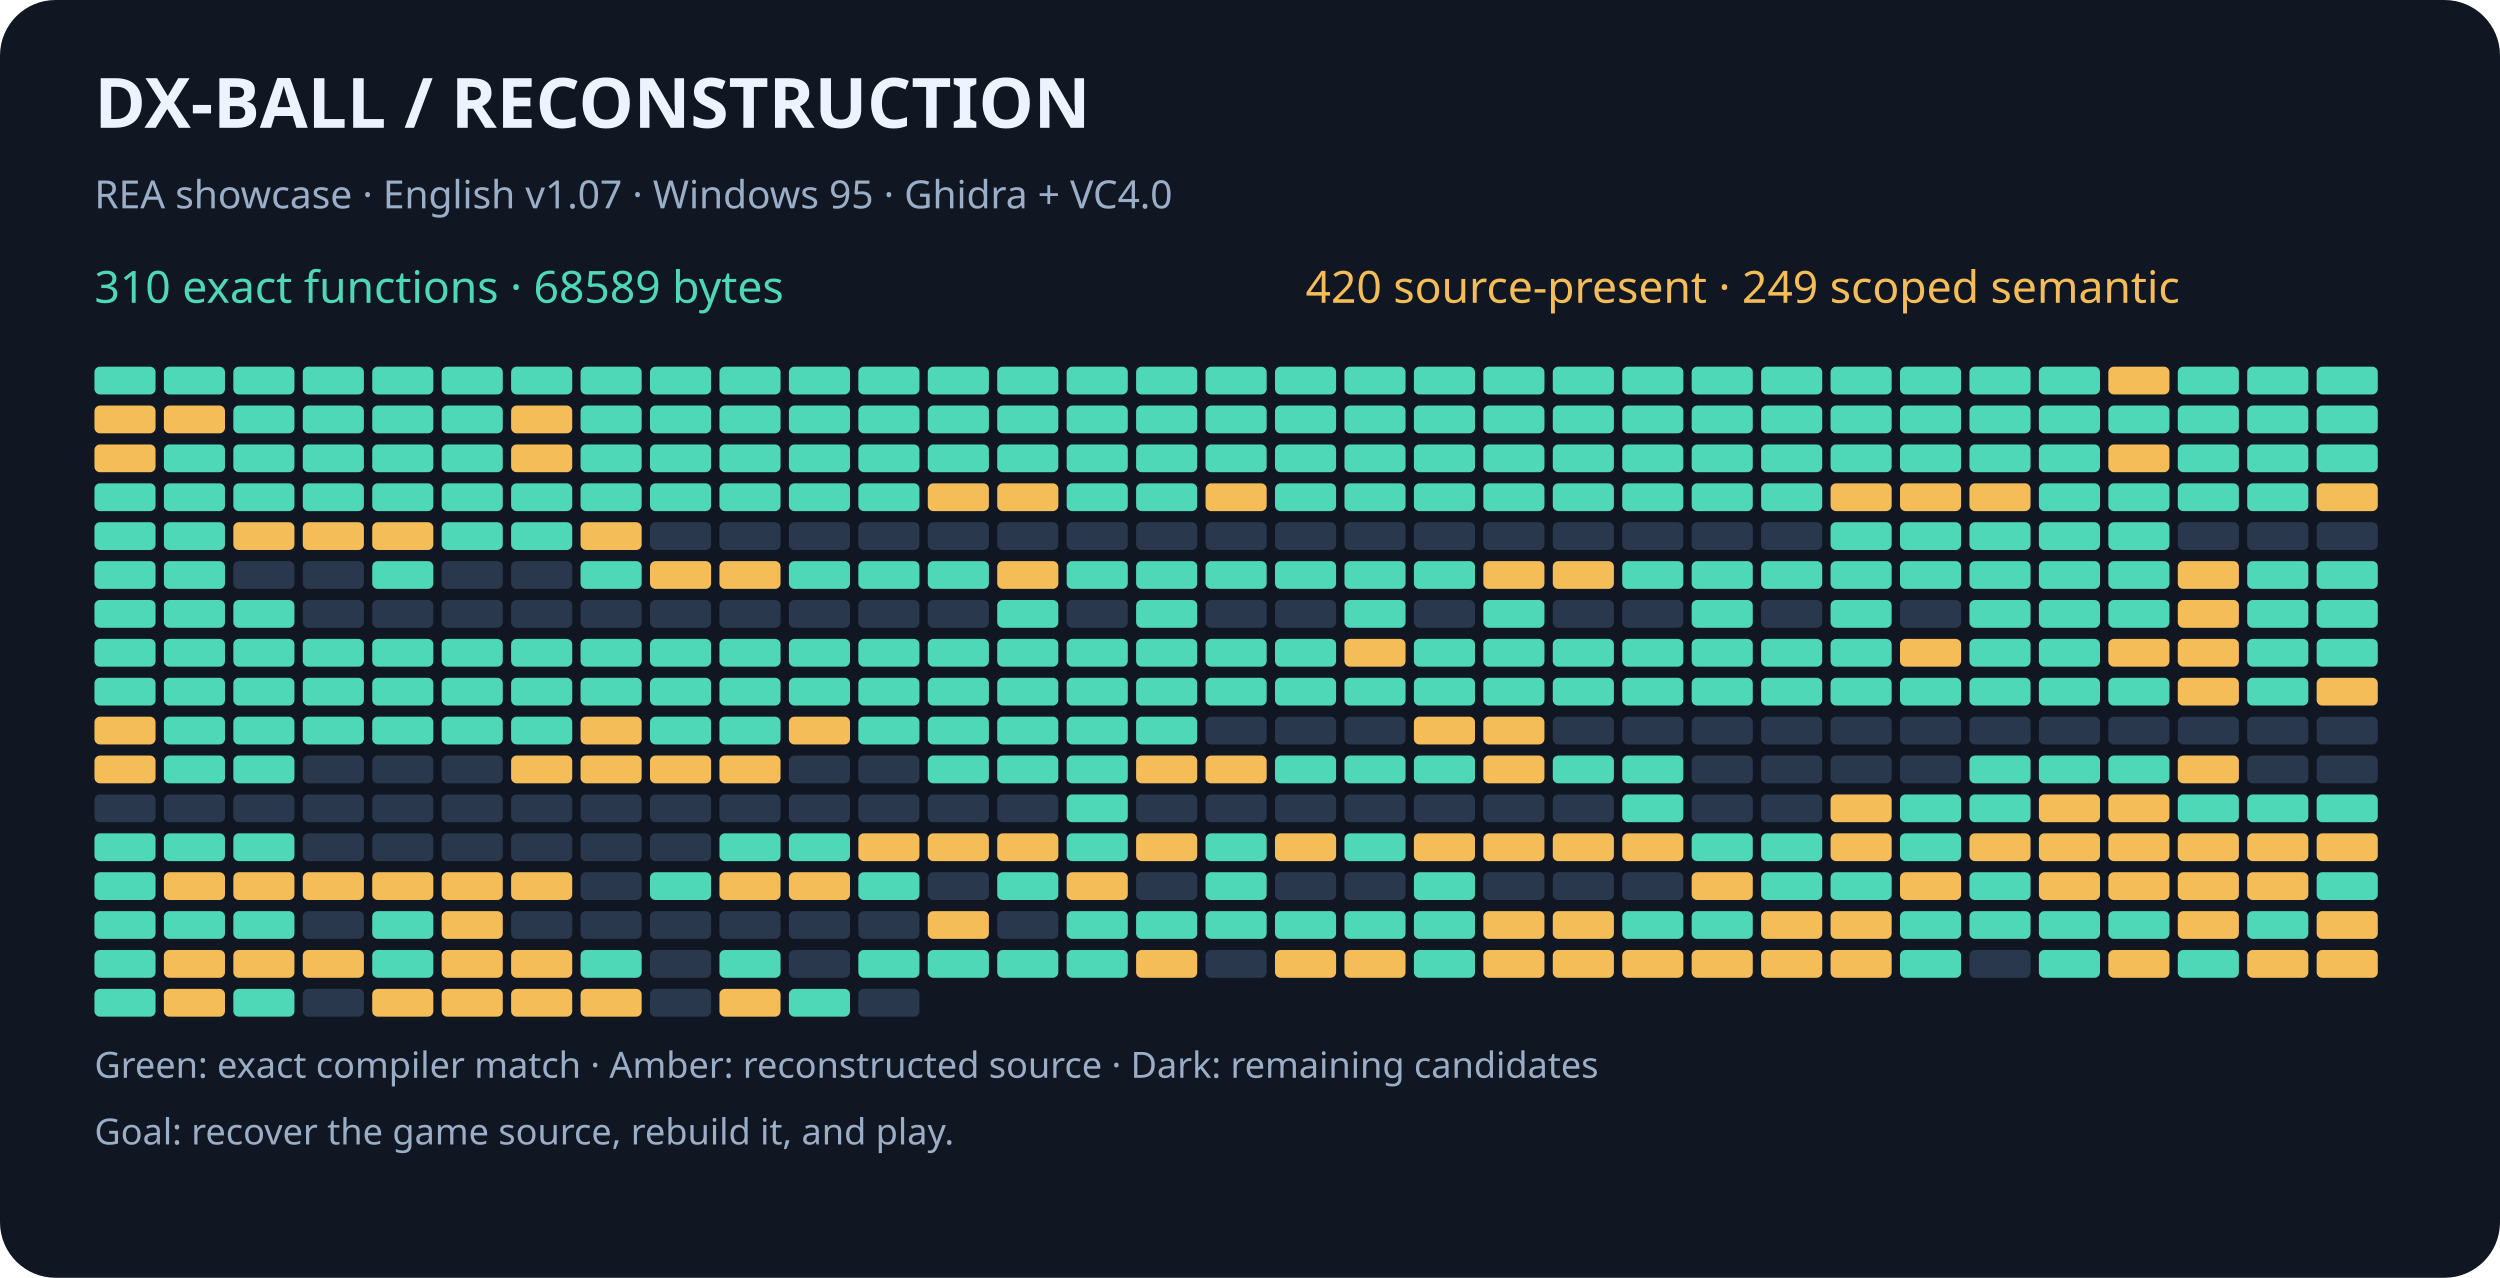
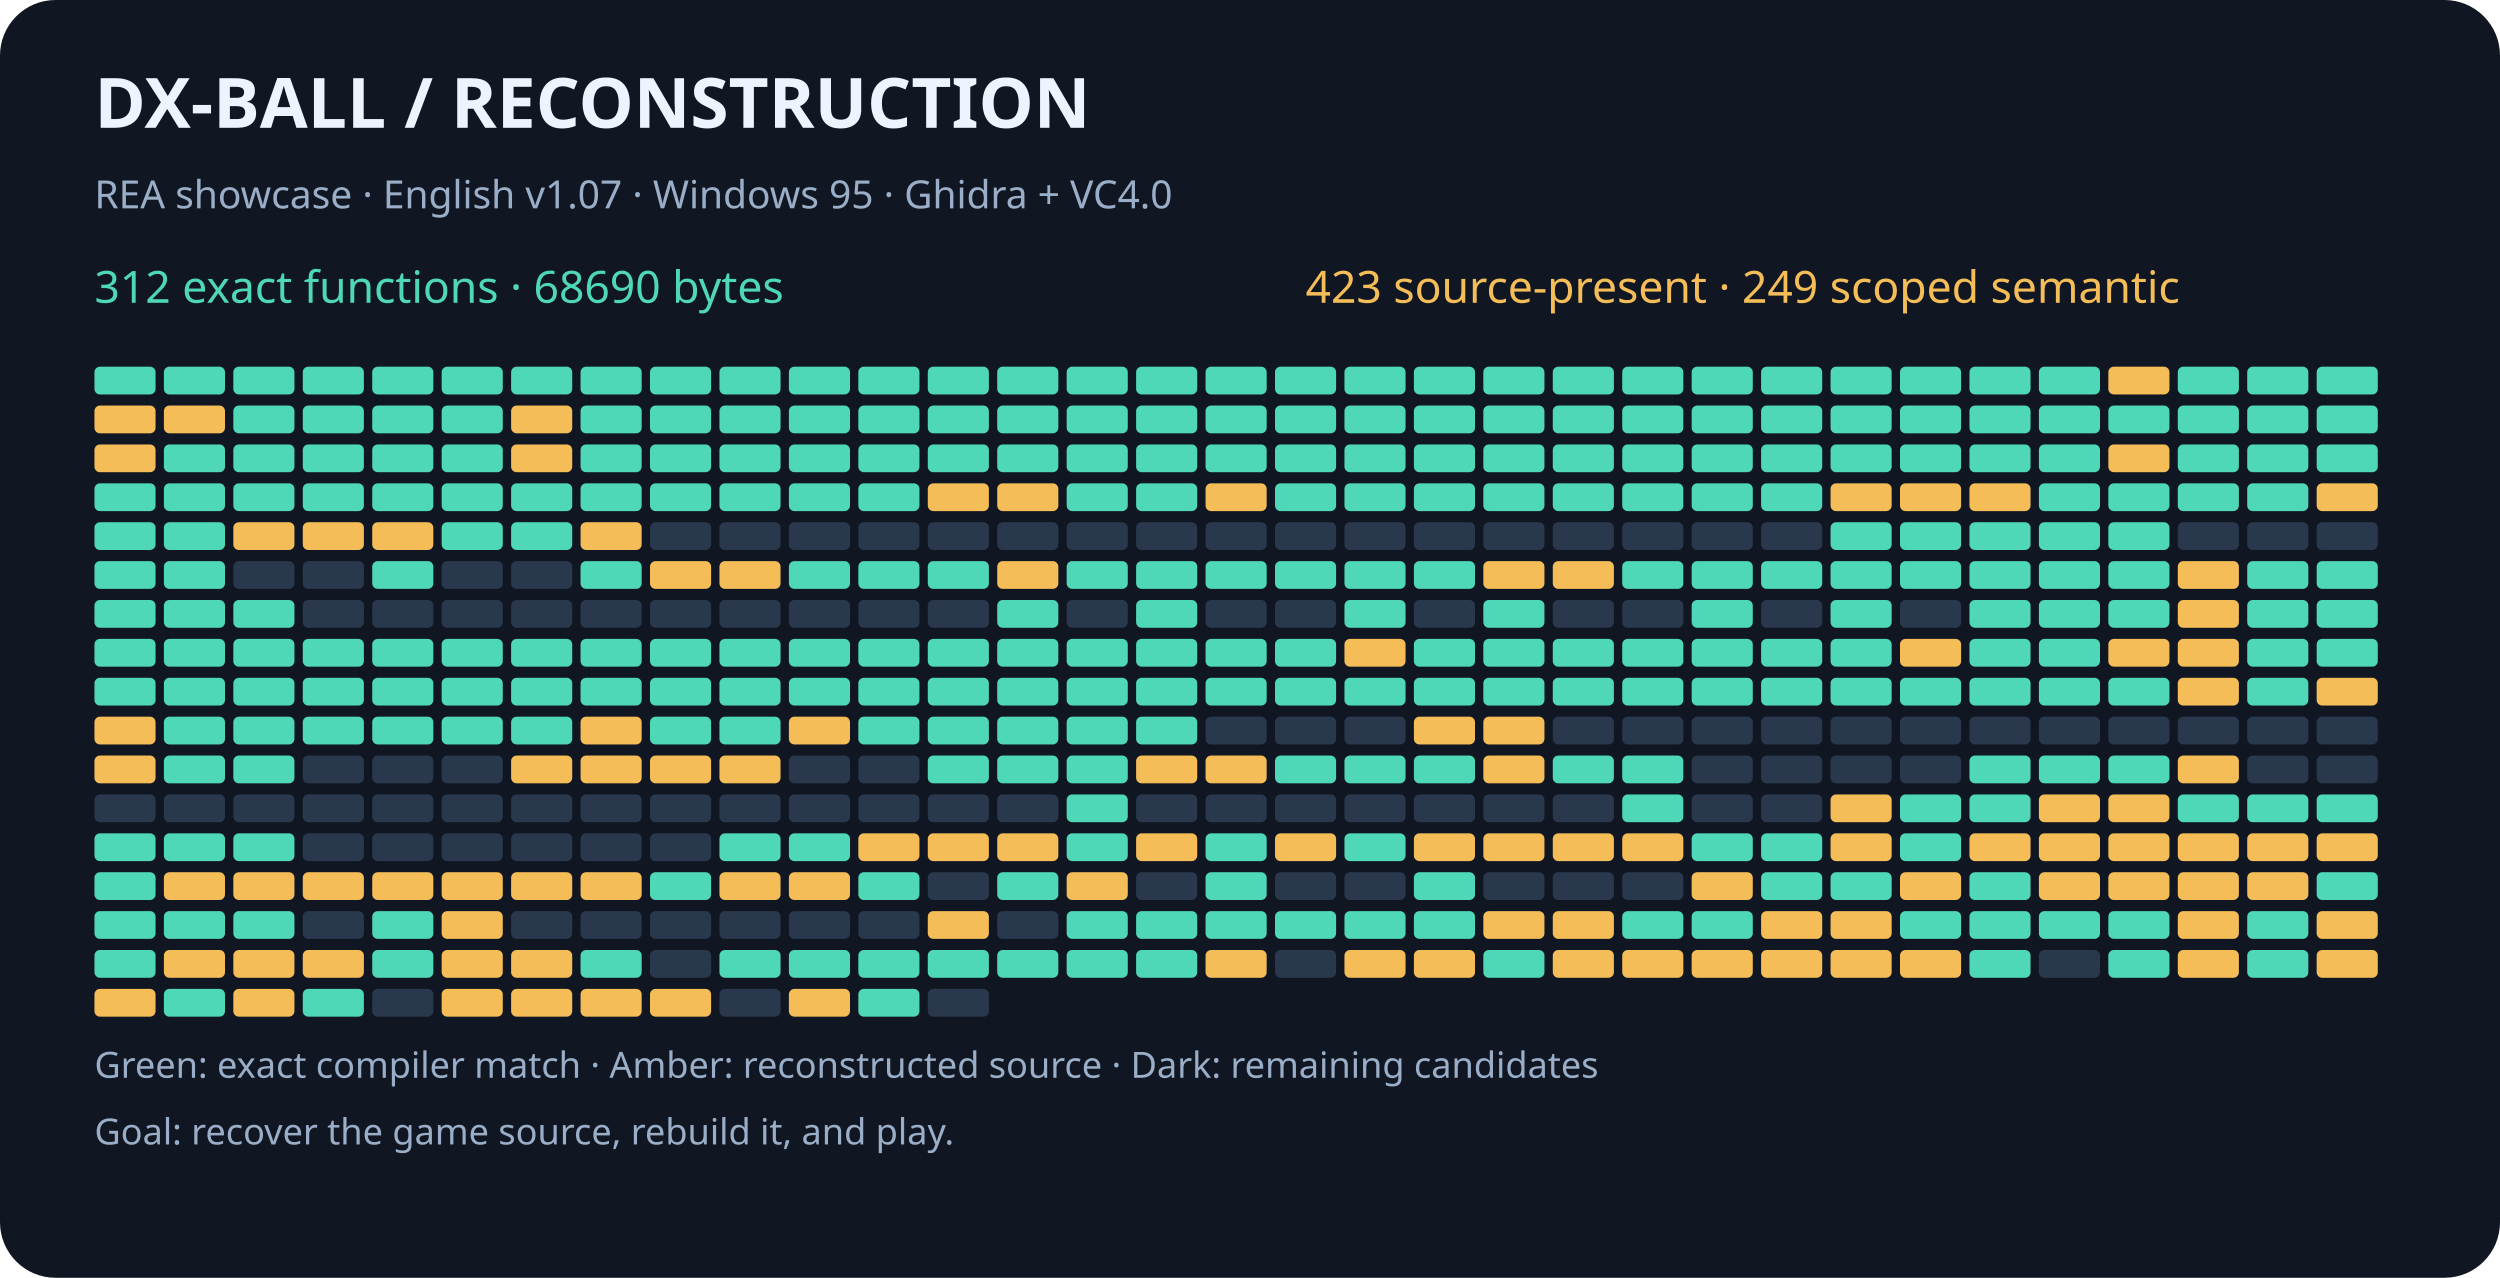
<svg xmlns="http://www.w3.org/2000/svg" width="900" height="460" viewBox="0 0 900 460" role="img" aria-labelledby="title desc">
  <rect width="900" height="460" rx="20" fill="#101722" />
  <g font-family="sans-serif">
    <text x="34" y="46" fill="#eef4ff" font-size="25" font-weight="bold">DX-BALL  /  RECONSTRUCTION</text>
    <text x="34" y="75" fill="#9baec8" font-size="14">REA showcase · English v1.07 · Windows 95 · Ghidra + VC4.0</text>
-     <text x="34" y="109" fill="#4ed8b7" font-size="16">310 exact functions · 68589 bytes</text>
-     <text x="470" y="109" fill="#f5bd57" font-size="16">420 source-present · 249 scoped semantic</text>
+     <text x="34" y="109" fill="#4ed8b7" font-size="16">312 exact functions · 68690 bytes</text>
+     <text x="470" y="109" fill="#f5bd57" font-size="16">423 source-present · 249 scoped semantic</text>
    <rect x="34" y="132" width="22" height="10" rx="2" fill="#4ed8b7" />
    <rect x="59" y="132" width="22" height="10" rx="2" fill="#4ed8b7" />
    <rect x="84" y="132" width="22" height="10" rx="2" fill="#4ed8b7" />
    <rect x="109" y="132" width="22" height="10" rx="2" fill="#4ed8b7" />
    <rect x="134" y="132" width="22" height="10" rx="2" fill="#4ed8b7" />
    <rect x="159" y="132" width="22" height="10" rx="2" fill="#4ed8b7" />
    <rect x="184" y="132" width="22" height="10" rx="2" fill="#4ed8b7" />
    <rect x="209" y="132" width="22" height="10" rx="2" fill="#4ed8b7" />
    <rect x="234" y="132" width="22" height="10" rx="2" fill="#4ed8b7" />
    <rect x="259" y="132" width="22" height="10" rx="2" fill="#4ed8b7" />
    <rect x="284" y="132" width="22" height="10" rx="2" fill="#4ed8b7" />
    <rect x="309" y="132" width="22" height="10" rx="2" fill="#4ed8b7" />
    <rect x="334" y="132" width="22" height="10" rx="2" fill="#4ed8b7" />
    <rect x="359" y="132" width="22" height="10" rx="2" fill="#4ed8b7" />
    <rect x="384" y="132" width="22" height="10" rx="2" fill="#4ed8b7" />
    <rect x="409" y="132" width="22" height="10" rx="2" fill="#4ed8b7" />
    <rect x="434" y="132" width="22" height="10" rx="2" fill="#4ed8b7" />
    <rect x="459" y="132" width="22" height="10" rx="2" fill="#4ed8b7" />
    <rect x="484" y="132" width="22" height="10" rx="2" fill="#4ed8b7" />
    <rect x="509" y="132" width="22" height="10" rx="2" fill="#4ed8b7" />
    <rect x="534" y="132" width="22" height="10" rx="2" fill="#4ed8b7" />
    <rect x="559" y="132" width="22" height="10" rx="2" fill="#4ed8b7" />
    <rect x="584" y="132" width="22" height="10" rx="2" fill="#4ed8b7" />
    <rect x="609" y="132" width="22" height="10" rx="2" fill="#4ed8b7" />
    <rect x="634" y="132" width="22" height="10" rx="2" fill="#4ed8b7" />
    <rect x="659" y="132" width="22" height="10" rx="2" fill="#4ed8b7" />
    <rect x="684" y="132" width="22" height="10" rx="2" fill="#4ed8b7" />
    <rect x="709" y="132" width="22" height="10" rx="2" fill="#4ed8b7" />
    <rect x="734" y="132" width="22" height="10" rx="2" fill="#4ed8b7" />
    <rect x="759" y="132" width="22" height="10" rx="2" fill="#f5bd57" />
    <rect x="784" y="132" width="22" height="10" rx="2" fill="#4ed8b7" />
    <rect x="809" y="132" width="22" height="10" rx="2" fill="#4ed8b7" />
    <rect x="834" y="132" width="22" height="10" rx="2" fill="#4ed8b7" />
    <rect x="34" y="146" width="22" height="10" rx="2" fill="#f5bd57" />
    <rect x="59" y="146" width="22" height="10" rx="2" fill="#f5bd57" />
    <rect x="84" y="146" width="22" height="10" rx="2" fill="#4ed8b7" />
    <rect x="109" y="146" width="22" height="10" rx="2" fill="#4ed8b7" />
    <rect x="134" y="146" width="22" height="10" rx="2" fill="#4ed8b7" />
    <rect x="159" y="146" width="22" height="10" rx="2" fill="#4ed8b7" />
    <rect x="184" y="146" width="22" height="10" rx="2" fill="#f5bd57" />
    <rect x="209" y="146" width="22" height="10" rx="2" fill="#4ed8b7" />
    <rect x="234" y="146" width="22" height="10" rx="2" fill="#4ed8b7" />
    <rect x="259" y="146" width="22" height="10" rx="2" fill="#4ed8b7" />
    <rect x="284" y="146" width="22" height="10" rx="2" fill="#4ed8b7" />
    <rect x="309" y="146" width="22" height="10" rx="2" fill="#4ed8b7" />
    <rect x="334" y="146" width="22" height="10" rx="2" fill="#4ed8b7" />
    <rect x="359" y="146" width="22" height="10" rx="2" fill="#4ed8b7" />
    <rect x="384" y="146" width="22" height="10" rx="2" fill="#4ed8b7" />
    <rect x="409" y="146" width="22" height="10" rx="2" fill="#4ed8b7" />
    <rect x="434" y="146" width="22" height="10" rx="2" fill="#4ed8b7" />
    <rect x="459" y="146" width="22" height="10" rx="2" fill="#4ed8b7" />
    <rect x="484" y="146" width="22" height="10" rx="2" fill="#4ed8b7" />
    <rect x="509" y="146" width="22" height="10" rx="2" fill="#4ed8b7" />
    <rect x="534" y="146" width="22" height="10" rx="2" fill="#4ed8b7" />
    <rect x="559" y="146" width="22" height="10" rx="2" fill="#4ed8b7" />
    <rect x="584" y="146" width="22" height="10" rx="2" fill="#4ed8b7" />
    <rect x="609" y="146" width="22" height="10" rx="2" fill="#4ed8b7" />
    <rect x="634" y="146" width="22" height="10" rx="2" fill="#4ed8b7" />
    <rect x="659" y="146" width="22" height="10" rx="2" fill="#4ed8b7" />
    <rect x="684" y="146" width="22" height="10" rx="2" fill="#4ed8b7" />
    <rect x="709" y="146" width="22" height="10" rx="2" fill="#4ed8b7" />
    <rect x="734" y="146" width="22" height="10" rx="2" fill="#4ed8b7" />
    <rect x="759" y="146" width="22" height="10" rx="2" fill="#4ed8b7" />
    <rect x="784" y="146" width="22" height="10" rx="2" fill="#4ed8b7" />
    <rect x="809" y="146" width="22" height="10" rx="2" fill="#4ed8b7" />
    <rect x="834" y="146" width="22" height="10" rx="2" fill="#4ed8b7" />
    <rect x="34" y="160" width="22" height="10" rx="2" fill="#f5bd57" />
    <rect x="59" y="160" width="22" height="10" rx="2" fill="#4ed8b7" />
    <rect x="84" y="160" width="22" height="10" rx="2" fill="#4ed8b7" />
    <rect x="109" y="160" width="22" height="10" rx="2" fill="#4ed8b7" />
    <rect x="134" y="160" width="22" height="10" rx="2" fill="#4ed8b7" />
    <rect x="159" y="160" width="22" height="10" rx="2" fill="#4ed8b7" />
    <rect x="184" y="160" width="22" height="10" rx="2" fill="#f5bd57" />
    <rect x="209" y="160" width="22" height="10" rx="2" fill="#4ed8b7" />
    <rect x="234" y="160" width="22" height="10" rx="2" fill="#4ed8b7" />
    <rect x="259" y="160" width="22" height="10" rx="2" fill="#4ed8b7" />
    <rect x="284" y="160" width="22" height="10" rx="2" fill="#4ed8b7" />
    <rect x="309" y="160" width="22" height="10" rx="2" fill="#4ed8b7" />
    <rect x="334" y="160" width="22" height="10" rx="2" fill="#4ed8b7" />
    <rect x="359" y="160" width="22" height="10" rx="2" fill="#4ed8b7" />
    <rect x="384" y="160" width="22" height="10" rx="2" fill="#4ed8b7" />
    <rect x="409" y="160" width="22" height="10" rx="2" fill="#4ed8b7" />
    <rect x="434" y="160" width="22" height="10" rx="2" fill="#4ed8b7" />
    <rect x="459" y="160" width="22" height="10" rx="2" fill="#4ed8b7" />
    <rect x="484" y="160" width="22" height="10" rx="2" fill="#4ed8b7" />
    <rect x="509" y="160" width="22" height="10" rx="2" fill="#4ed8b7" />
    <rect x="534" y="160" width="22" height="10" rx="2" fill="#4ed8b7" />
    <rect x="559" y="160" width="22" height="10" rx="2" fill="#4ed8b7" />
    <rect x="584" y="160" width="22" height="10" rx="2" fill="#4ed8b7" />
    <rect x="609" y="160" width="22" height="10" rx="2" fill="#4ed8b7" />
    <rect x="634" y="160" width="22" height="10" rx="2" fill="#4ed8b7" />
    <rect x="659" y="160" width="22" height="10" rx="2" fill="#4ed8b7" />
    <rect x="684" y="160" width="22" height="10" rx="2" fill="#4ed8b7" />
    <rect x="709" y="160" width="22" height="10" rx="2" fill="#4ed8b7" />
    <rect x="734" y="160" width="22" height="10" rx="2" fill="#4ed8b7" />
    <rect x="759" y="160" width="22" height="10" rx="2" fill="#f5bd57" />
    <rect x="784" y="160" width="22" height="10" rx="2" fill="#4ed8b7" />
    <rect x="809" y="160" width="22" height="10" rx="2" fill="#4ed8b7" />
    <rect x="834" y="160" width="22" height="10" rx="2" fill="#4ed8b7" />
    <rect x="34" y="174" width="22" height="10" rx="2" fill="#4ed8b7" />
    <rect x="59" y="174" width="22" height="10" rx="2" fill="#4ed8b7" />
    <rect x="84" y="174" width="22" height="10" rx="2" fill="#4ed8b7" />
    <rect x="109" y="174" width="22" height="10" rx="2" fill="#4ed8b7" />
    <rect x="134" y="174" width="22" height="10" rx="2" fill="#4ed8b7" />
    <rect x="159" y="174" width="22" height="10" rx="2" fill="#4ed8b7" />
    <rect x="184" y="174" width="22" height="10" rx="2" fill="#4ed8b7" />
    <rect x="209" y="174" width="22" height="10" rx="2" fill="#4ed8b7" />
    <rect x="234" y="174" width="22" height="10" rx="2" fill="#4ed8b7" />
    <rect x="259" y="174" width="22" height="10" rx="2" fill="#4ed8b7" />
    <rect x="284" y="174" width="22" height="10" rx="2" fill="#4ed8b7" />
    <rect x="309" y="174" width="22" height="10" rx="2" fill="#4ed8b7" />
    <rect x="334" y="174" width="22" height="10" rx="2" fill="#f5bd57" />
    <rect x="359" y="174" width="22" height="10" rx="2" fill="#f5bd57" />
    <rect x="384" y="174" width="22" height="10" rx="2" fill="#4ed8b7" />
    <rect x="409" y="174" width="22" height="10" rx="2" fill="#4ed8b7" />
    <rect x="434" y="174" width="22" height="10" rx="2" fill="#f5bd57" />
    <rect x="459" y="174" width="22" height="10" rx="2" fill="#4ed8b7" />
    <rect x="484" y="174" width="22" height="10" rx="2" fill="#4ed8b7" />
    <rect x="509" y="174" width="22" height="10" rx="2" fill="#4ed8b7" />
    <rect x="534" y="174" width="22" height="10" rx="2" fill="#4ed8b7" />
    <rect x="559" y="174" width="22" height="10" rx="2" fill="#4ed8b7" />
    <rect x="584" y="174" width="22" height="10" rx="2" fill="#4ed8b7" />
    <rect x="609" y="174" width="22" height="10" rx="2" fill="#4ed8b7" />
    <rect x="634" y="174" width="22" height="10" rx="2" fill="#4ed8b7" />
    <rect x="659" y="174" width="22" height="10" rx="2" fill="#f5bd57" />
    <rect x="684" y="174" width="22" height="10" rx="2" fill="#f5bd57" />
    <rect x="709" y="174" width="22" height="10" rx="2" fill="#f5bd57" />
    <rect x="734" y="174" width="22" height="10" rx="2" fill="#4ed8b7" />
    <rect x="759" y="174" width="22" height="10" rx="2" fill="#4ed8b7" />
    <rect x="784" y="174" width="22" height="10" rx="2" fill="#4ed8b7" />
    <rect x="809" y="174" width="22" height="10" rx="2" fill="#4ed8b7" />
    <rect x="834" y="174" width="22" height="10" rx="2" fill="#f5bd57" />
    <rect x="34" y="188" width="22" height="10" rx="2" fill="#4ed8b7" />
    <rect x="59" y="188" width="22" height="10" rx="2" fill="#4ed8b7" />
    <rect x="84" y="188" width="22" height="10" rx="2" fill="#f5bd57" />
    <rect x="109" y="188" width="22" height="10" rx="2" fill="#f5bd57" />
    <rect x="134" y="188" width="22" height="10" rx="2" fill="#f5bd57" />
    <rect x="159" y="188" width="22" height="10" rx="2" fill="#4ed8b7" />
    <rect x="184" y="188" width="22" height="10" rx="2" fill="#4ed8b7" />
    <rect x="209" y="188" width="22" height="10" rx="2" fill="#f5bd57" />
    <rect x="234" y="188" width="22" height="10" rx="2" fill="#29384c" />
    <rect x="259" y="188" width="22" height="10" rx="2" fill="#29384c" />
    <rect x="284" y="188" width="22" height="10" rx="2" fill="#29384c" />
    <rect x="309" y="188" width="22" height="10" rx="2" fill="#29384c" />
    <rect x="334" y="188" width="22" height="10" rx="2" fill="#29384c" />
    <rect x="359" y="188" width="22" height="10" rx="2" fill="#29384c" />
    <rect x="384" y="188" width="22" height="10" rx="2" fill="#29384c" />
    <rect x="409" y="188" width="22" height="10" rx="2" fill="#29384c" />
    <rect x="434" y="188" width="22" height="10" rx="2" fill="#29384c" />
    <rect x="459" y="188" width="22" height="10" rx="2" fill="#29384c" />
    <rect x="484" y="188" width="22" height="10" rx="2" fill="#29384c" />
    <rect x="509" y="188" width="22" height="10" rx="2" fill="#29384c" />
    <rect x="534" y="188" width="22" height="10" rx="2" fill="#29384c" />
    <rect x="559" y="188" width="22" height="10" rx="2" fill="#29384c" />
    <rect x="584" y="188" width="22" height="10" rx="2" fill="#29384c" />
    <rect x="609" y="188" width="22" height="10" rx="2" fill="#29384c" />
    <rect x="634" y="188" width="22" height="10" rx="2" fill="#29384c" />
    <rect x="659" y="188" width="22" height="10" rx="2" fill="#4ed8b7" />
    <rect x="684" y="188" width="22" height="10" rx="2" fill="#4ed8b7" />
    <rect x="709" y="188" width="22" height="10" rx="2" fill="#4ed8b7" />
    <rect x="734" y="188" width="22" height="10" rx="2" fill="#4ed8b7" />
    <rect x="759" y="188" width="22" height="10" rx="2" fill="#4ed8b7" />
    <rect x="784" y="188" width="22" height="10" rx="2" fill="#29384c" />
    <rect x="809" y="188" width="22" height="10" rx="2" fill="#29384c" />
    <rect x="834" y="188" width="22" height="10" rx="2" fill="#29384c" />
    <rect x="34" y="202" width="22" height="10" rx="2" fill="#4ed8b7" />
    <rect x="59" y="202" width="22" height="10" rx="2" fill="#4ed8b7" />
    <rect x="84" y="202" width="22" height="10" rx="2" fill="#29384c" />
    <rect x="109" y="202" width="22" height="10" rx="2" fill="#29384c" />
    <rect x="134" y="202" width="22" height="10" rx="2" fill="#4ed8b7" />
    <rect x="159" y="202" width="22" height="10" rx="2" fill="#29384c" />
    <rect x="184" y="202" width="22" height="10" rx="2" fill="#29384c" />
    <rect x="209" y="202" width="22" height="10" rx="2" fill="#4ed8b7" />
    <rect x="234" y="202" width="22" height="10" rx="2" fill="#f5bd57" />
    <rect x="259" y="202" width="22" height="10" rx="2" fill="#f5bd57" />
    <rect x="284" y="202" width="22" height="10" rx="2" fill="#4ed8b7" />
    <rect x="309" y="202" width="22" height="10" rx="2" fill="#4ed8b7" />
    <rect x="334" y="202" width="22" height="10" rx="2" fill="#4ed8b7" />
    <rect x="359" y="202" width="22" height="10" rx="2" fill="#f5bd57" />
    <rect x="384" y="202" width="22" height="10" rx="2" fill="#4ed8b7" />
    <rect x="409" y="202" width="22" height="10" rx="2" fill="#4ed8b7" />
    <rect x="434" y="202" width="22" height="10" rx="2" fill="#4ed8b7" />
    <rect x="459" y="202" width="22" height="10" rx="2" fill="#4ed8b7" />
    <rect x="484" y="202" width="22" height="10" rx="2" fill="#4ed8b7" />
    <rect x="509" y="202" width="22" height="10" rx="2" fill="#4ed8b7" />
    <rect x="534" y="202" width="22" height="10" rx="2" fill="#f5bd57" />
    <rect x="559" y="202" width="22" height="10" rx="2" fill="#f5bd57" />
    <rect x="584" y="202" width="22" height="10" rx="2" fill="#4ed8b7" />
    <rect x="609" y="202" width="22" height="10" rx="2" fill="#4ed8b7" />
    <rect x="634" y="202" width="22" height="10" rx="2" fill="#4ed8b7" />
    <rect x="659" y="202" width="22" height="10" rx="2" fill="#4ed8b7" />
    <rect x="684" y="202" width="22" height="10" rx="2" fill="#4ed8b7" />
    <rect x="709" y="202" width="22" height="10" rx="2" fill="#4ed8b7" />
    <rect x="734" y="202" width="22" height="10" rx="2" fill="#4ed8b7" />
    <rect x="759" y="202" width="22" height="10" rx="2" fill="#4ed8b7" />
    <rect x="784" y="202" width="22" height="10" rx="2" fill="#f5bd57" />
    <rect x="809" y="202" width="22" height="10" rx="2" fill="#4ed8b7" />
    <rect x="834" y="202" width="22" height="10" rx="2" fill="#4ed8b7" />
    <rect x="34" y="216" width="22" height="10" rx="2" fill="#4ed8b7" />
    <rect x="59" y="216" width="22" height="10" rx="2" fill="#4ed8b7" />
    <rect x="84" y="216" width="22" height="10" rx="2" fill="#4ed8b7" />
    <rect x="109" y="216" width="22" height="10" rx="2" fill="#29384c" />
    <rect x="134" y="216" width="22" height="10" rx="2" fill="#29384c" />
    <rect x="159" y="216" width="22" height="10" rx="2" fill="#29384c" />
    <rect x="184" y="216" width="22" height="10" rx="2" fill="#29384c" />
    <rect x="209" y="216" width="22" height="10" rx="2" fill="#29384c" />
    <rect x="234" y="216" width="22" height="10" rx="2" fill="#29384c" />
    <rect x="259" y="216" width="22" height="10" rx="2" fill="#29384c" />
    <rect x="284" y="216" width="22" height="10" rx="2" fill="#29384c" />
    <rect x="309" y="216" width="22" height="10" rx="2" fill="#29384c" />
    <rect x="334" y="216" width="22" height="10" rx="2" fill="#29384c" />
    <rect x="359" y="216" width="22" height="10" rx="2" fill="#4ed8b7" />
    <rect x="384" y="216" width="22" height="10" rx="2" fill="#29384c" />
    <rect x="409" y="216" width="22" height="10" rx="2" fill="#4ed8b7" />
    <rect x="434" y="216" width="22" height="10" rx="2" fill="#29384c" />
    <rect x="459" y="216" width="22" height="10" rx="2" fill="#29384c" />
    <rect x="484" y="216" width="22" height="10" rx="2" fill="#4ed8b7" />
    <rect x="509" y="216" width="22" height="10" rx="2" fill="#29384c" />
    <rect x="534" y="216" width="22" height="10" rx="2" fill="#4ed8b7" />
    <rect x="559" y="216" width="22" height="10" rx="2" fill="#29384c" />
    <rect x="584" y="216" width="22" height="10" rx="2" fill="#29384c" />
    <rect x="609" y="216" width="22" height="10" rx="2" fill="#4ed8b7" />
    <rect x="634" y="216" width="22" height="10" rx="2" fill="#29384c" />
    <rect x="659" y="216" width="22" height="10" rx="2" fill="#4ed8b7" />
    <rect x="684" y="216" width="22" height="10" rx="2" fill="#29384c" />
    <rect x="709" y="216" width="22" height="10" rx="2" fill="#4ed8b7" />
    <rect x="734" y="216" width="22" height="10" rx="2" fill="#4ed8b7" />
    <rect x="759" y="216" width="22" height="10" rx="2" fill="#4ed8b7" />
    <rect x="784" y="216" width="22" height="10" rx="2" fill="#f5bd57" />
    <rect x="809" y="216" width="22" height="10" rx="2" fill="#4ed8b7" />
    <rect x="834" y="216" width="22" height="10" rx="2" fill="#4ed8b7" />
    <rect x="34" y="230" width="22" height="10" rx="2" fill="#4ed8b7" />
    <rect x="59" y="230" width="22" height="10" rx="2" fill="#4ed8b7" />
    <rect x="84" y="230" width="22" height="10" rx="2" fill="#4ed8b7" />
    <rect x="109" y="230" width="22" height="10" rx="2" fill="#4ed8b7" />
    <rect x="134" y="230" width="22" height="10" rx="2" fill="#4ed8b7" />
    <rect x="159" y="230" width="22" height="10" rx="2" fill="#4ed8b7" />
    <rect x="184" y="230" width="22" height="10" rx="2" fill="#4ed8b7" />
    <rect x="209" y="230" width="22" height="10" rx="2" fill="#4ed8b7" />
    <rect x="234" y="230" width="22" height="10" rx="2" fill="#4ed8b7" />
    <rect x="259" y="230" width="22" height="10" rx="2" fill="#4ed8b7" />
    <rect x="284" y="230" width="22" height="10" rx="2" fill="#4ed8b7" />
    <rect x="309" y="230" width="22" height="10" rx="2" fill="#4ed8b7" />
    <rect x="334" y="230" width="22" height="10" rx="2" fill="#4ed8b7" />
    <rect x="359" y="230" width="22" height="10" rx="2" fill="#4ed8b7" />
    <rect x="384" y="230" width="22" height="10" rx="2" fill="#4ed8b7" />
    <rect x="409" y="230" width="22" height="10" rx="2" fill="#4ed8b7" />
    <rect x="434" y="230" width="22" height="10" rx="2" fill="#4ed8b7" />
    <rect x="459" y="230" width="22" height="10" rx="2" fill="#4ed8b7" />
    <rect x="484" y="230" width="22" height="10" rx="2" fill="#f5bd57" />
    <rect x="509" y="230" width="22" height="10" rx="2" fill="#4ed8b7" />
    <rect x="534" y="230" width="22" height="10" rx="2" fill="#4ed8b7" />
    <rect x="559" y="230" width="22" height="10" rx="2" fill="#4ed8b7" />
    <rect x="584" y="230" width="22" height="10" rx="2" fill="#4ed8b7" />
    <rect x="609" y="230" width="22" height="10" rx="2" fill="#4ed8b7" />
    <rect x="634" y="230" width="22" height="10" rx="2" fill="#4ed8b7" />
    <rect x="659" y="230" width="22" height="10" rx="2" fill="#4ed8b7" />
    <rect x="684" y="230" width="22" height="10" rx="2" fill="#f5bd57" />
    <rect x="709" y="230" width="22" height="10" rx="2" fill="#4ed8b7" />
    <rect x="734" y="230" width="22" height="10" rx="2" fill="#4ed8b7" />
    <rect x="759" y="230" width="22" height="10" rx="2" fill="#f5bd57" />
    <rect x="784" y="230" width="22" height="10" rx="2" fill="#f5bd57" />
    <rect x="809" y="230" width="22" height="10" rx="2" fill="#4ed8b7" />
    <rect x="834" y="230" width="22" height="10" rx="2" fill="#4ed8b7" />
    <rect x="34" y="244" width="22" height="10" rx="2" fill="#4ed8b7" />
    <rect x="59" y="244" width="22" height="10" rx="2" fill="#4ed8b7" />
    <rect x="84" y="244" width="22" height="10" rx="2" fill="#4ed8b7" />
    <rect x="109" y="244" width="22" height="10" rx="2" fill="#4ed8b7" />
    <rect x="134" y="244" width="22" height="10" rx="2" fill="#4ed8b7" />
    <rect x="159" y="244" width="22" height="10" rx="2" fill="#4ed8b7" />
    <rect x="184" y="244" width="22" height="10" rx="2" fill="#4ed8b7" />
    <rect x="209" y="244" width="22" height="10" rx="2" fill="#4ed8b7" />
    <rect x="234" y="244" width="22" height="10" rx="2" fill="#4ed8b7" />
    <rect x="259" y="244" width="22" height="10" rx="2" fill="#4ed8b7" />
    <rect x="284" y="244" width="22" height="10" rx="2" fill="#4ed8b7" />
    <rect x="309" y="244" width="22" height="10" rx="2" fill="#4ed8b7" />
    <rect x="334" y="244" width="22" height="10" rx="2" fill="#4ed8b7" />
    <rect x="359" y="244" width="22" height="10" rx="2" fill="#4ed8b7" />
    <rect x="384" y="244" width="22" height="10" rx="2" fill="#4ed8b7" />
    <rect x="409" y="244" width="22" height="10" rx="2" fill="#4ed8b7" />
    <rect x="434" y="244" width="22" height="10" rx="2" fill="#4ed8b7" />
    <rect x="459" y="244" width="22" height="10" rx="2" fill="#4ed8b7" />
    <rect x="484" y="244" width="22" height="10" rx="2" fill="#4ed8b7" />
    <rect x="509" y="244" width="22" height="10" rx="2" fill="#4ed8b7" />
    <rect x="534" y="244" width="22" height="10" rx="2" fill="#4ed8b7" />
    <rect x="559" y="244" width="22" height="10" rx="2" fill="#4ed8b7" />
    <rect x="584" y="244" width="22" height="10" rx="2" fill="#4ed8b7" />
    <rect x="609" y="244" width="22" height="10" rx="2" fill="#4ed8b7" />
    <rect x="634" y="244" width="22" height="10" rx="2" fill="#4ed8b7" />
    <rect x="659" y="244" width="22" height="10" rx="2" fill="#4ed8b7" />
    <rect x="684" y="244" width="22" height="10" rx="2" fill="#4ed8b7" />
    <rect x="709" y="244" width="22" height="10" rx="2" fill="#4ed8b7" />
    <rect x="734" y="244" width="22" height="10" rx="2" fill="#4ed8b7" />
    <rect x="759" y="244" width="22" height="10" rx="2" fill="#4ed8b7" />
    <rect x="784" y="244" width="22" height="10" rx="2" fill="#f5bd57" />
    <rect x="809" y="244" width="22" height="10" rx="2" fill="#4ed8b7" />
    <rect x="834" y="244" width="22" height="10" rx="2" fill="#f5bd57" />
    <rect x="34" y="258" width="22" height="10" rx="2" fill="#f5bd57" />
    <rect x="59" y="258" width="22" height="10" rx="2" fill="#4ed8b7" />
    <rect x="84" y="258" width="22" height="10" rx="2" fill="#4ed8b7" />
    <rect x="109" y="258" width="22" height="10" rx="2" fill="#4ed8b7" />
    <rect x="134" y="258" width="22" height="10" rx="2" fill="#4ed8b7" />
    <rect x="159" y="258" width="22" height="10" rx="2" fill="#4ed8b7" />
    <rect x="184" y="258" width="22" height="10" rx="2" fill="#4ed8b7" />
    <rect x="209" y="258" width="22" height="10" rx="2" fill="#f5bd57" />
    <rect x="234" y="258" width="22" height="10" rx="2" fill="#4ed8b7" />
    <rect x="259" y="258" width="22" height="10" rx="2" fill="#4ed8b7" />
    <rect x="284" y="258" width="22" height="10" rx="2" fill="#f5bd57" />
    <rect x="309" y="258" width="22" height="10" rx="2" fill="#4ed8b7" />
    <rect x="334" y="258" width="22" height="10" rx="2" fill="#4ed8b7" />
    <rect x="359" y="258" width="22" height="10" rx="2" fill="#4ed8b7" />
    <rect x="384" y="258" width="22" height="10" rx="2" fill="#4ed8b7" />
    <rect x="409" y="258" width="22" height="10" rx="2" fill="#4ed8b7" />
    <rect x="434" y="258" width="22" height="10" rx="2" fill="#29384c" />
    <rect x="459" y="258" width="22" height="10" rx="2" fill="#29384c" />
    <rect x="484" y="258" width="22" height="10" rx="2" fill="#29384c" />
    <rect x="509" y="258" width="22" height="10" rx="2" fill="#f5bd57" />
    <rect x="534" y="258" width="22" height="10" rx="2" fill="#f5bd57" />
    <rect x="559" y="258" width="22" height="10" rx="2" fill="#29384c" />
    <rect x="584" y="258" width="22" height="10" rx="2" fill="#29384c" />
    <rect x="609" y="258" width="22" height="10" rx="2" fill="#29384c" />
    <rect x="634" y="258" width="22" height="10" rx="2" fill="#29384c" />
    <rect x="659" y="258" width="22" height="10" rx="2" fill="#29384c" />
    <rect x="684" y="258" width="22" height="10" rx="2" fill="#29384c" />
    <rect x="709" y="258" width="22" height="10" rx="2" fill="#29384c" />
    <rect x="734" y="258" width="22" height="10" rx="2" fill="#29384c" />
    <rect x="759" y="258" width="22" height="10" rx="2" fill="#29384c" />
    <rect x="784" y="258" width="22" height="10" rx="2" fill="#29384c" />
    <rect x="809" y="258" width="22" height="10" rx="2" fill="#29384c" />
    <rect x="834" y="258" width="22" height="10" rx="2" fill="#29384c" />
    <rect x="34" y="272" width="22" height="10" rx="2" fill="#f5bd57" />
    <rect x="59" y="272" width="22" height="10" rx="2" fill="#4ed8b7" />
    <rect x="84" y="272" width="22" height="10" rx="2" fill="#4ed8b7" />
    <rect x="109" y="272" width="22" height="10" rx="2" fill="#29384c" />
    <rect x="134" y="272" width="22" height="10" rx="2" fill="#29384c" />
    <rect x="159" y="272" width="22" height="10" rx="2" fill="#29384c" />
    <rect x="184" y="272" width="22" height="10" rx="2" fill="#f5bd57" />
    <rect x="209" y="272" width="22" height="10" rx="2" fill="#f5bd57" />
    <rect x="234" y="272" width="22" height="10" rx="2" fill="#f5bd57" />
    <rect x="259" y="272" width="22" height="10" rx="2" fill="#f5bd57" />
    <rect x="284" y="272" width="22" height="10" rx="2" fill="#29384c" />
    <rect x="309" y="272" width="22" height="10" rx="2" fill="#29384c" />
    <rect x="334" y="272" width="22" height="10" rx="2" fill="#4ed8b7" />
    <rect x="359" y="272" width="22" height="10" rx="2" fill="#4ed8b7" />
    <rect x="384" y="272" width="22" height="10" rx="2" fill="#4ed8b7" />
    <rect x="409" y="272" width="22" height="10" rx="2" fill="#f5bd57" />
    <rect x="434" y="272" width="22" height="10" rx="2" fill="#f5bd57" />
    <rect x="459" y="272" width="22" height="10" rx="2" fill="#4ed8b7" />
    <rect x="484" y="272" width="22" height="10" rx="2" fill="#4ed8b7" />
    <rect x="509" y="272" width="22" height="10" rx="2" fill="#4ed8b7" />
    <rect x="534" y="272" width="22" height="10" rx="2" fill="#f5bd57" />
    <rect x="559" y="272" width="22" height="10" rx="2" fill="#4ed8b7" />
    <rect x="584" y="272" width="22" height="10" rx="2" fill="#4ed8b7" />
    <rect x="609" y="272" width="22" height="10" rx="2" fill="#29384c" />
    <rect x="634" y="272" width="22" height="10" rx="2" fill="#29384c" />
    <rect x="659" y="272" width="22" height="10" rx="2" fill="#29384c" />
    <rect x="684" y="272" width="22" height="10" rx="2" fill="#29384c" />
    <rect x="709" y="272" width="22" height="10" rx="2" fill="#4ed8b7" />
    <rect x="734" y="272" width="22" height="10" rx="2" fill="#4ed8b7" />
    <rect x="759" y="272" width="22" height="10" rx="2" fill="#4ed8b7" />
    <rect x="784" y="272" width="22" height="10" rx="2" fill="#f5bd57" />
    <rect x="809" y="272" width="22" height="10" rx="2" fill="#29384c" />
    <rect x="834" y="272" width="22" height="10" rx="2" fill="#29384c" />
    <rect x="34" y="286" width="22" height="10" rx="2" fill="#29384c" />
    <rect x="59" y="286" width="22" height="10" rx="2" fill="#29384c" />
    <rect x="84" y="286" width="22" height="10" rx="2" fill="#29384c" />
    <rect x="109" y="286" width="22" height="10" rx="2" fill="#29384c" />
    <rect x="134" y="286" width="22" height="10" rx="2" fill="#29384c" />
    <rect x="159" y="286" width="22" height="10" rx="2" fill="#29384c" />
    <rect x="184" y="286" width="22" height="10" rx="2" fill="#29384c" />
    <rect x="209" y="286" width="22" height="10" rx="2" fill="#29384c" />
    <rect x="234" y="286" width="22" height="10" rx="2" fill="#29384c" />
    <rect x="259" y="286" width="22" height="10" rx="2" fill="#29384c" />
    <rect x="284" y="286" width="22" height="10" rx="2" fill="#29384c" />
    <rect x="309" y="286" width="22" height="10" rx="2" fill="#29384c" />
    <rect x="334" y="286" width="22" height="10" rx="2" fill="#29384c" />
    <rect x="359" y="286" width="22" height="10" rx="2" fill="#29384c" />
    <rect x="384" y="286" width="22" height="10" rx="2" fill="#4ed8b7" />
    <rect x="409" y="286" width="22" height="10" rx="2" fill="#29384c" />
    <rect x="434" y="286" width="22" height="10" rx="2" fill="#29384c" />
    <rect x="459" y="286" width="22" height="10" rx="2" fill="#29384c" />
    <rect x="484" y="286" width="22" height="10" rx="2" fill="#29384c" />
    <rect x="509" y="286" width="22" height="10" rx="2" fill="#29384c" />
    <rect x="534" y="286" width="22" height="10" rx="2" fill="#29384c" />
    <rect x="559" y="286" width="22" height="10" rx="2" fill="#29384c" />
    <rect x="584" y="286" width="22" height="10" rx="2" fill="#4ed8b7" />
    <rect x="609" y="286" width="22" height="10" rx="2" fill="#29384c" />
    <rect x="634" y="286" width="22" height="10" rx="2" fill="#29384c" />
    <rect x="659" y="286" width="22" height="10" rx="2" fill="#f5bd57" />
    <rect x="684" y="286" width="22" height="10" rx="2" fill="#4ed8b7" />
    <rect x="709" y="286" width="22" height="10" rx="2" fill="#4ed8b7" />
    <rect x="734" y="286" width="22" height="10" rx="2" fill="#f5bd57" />
    <rect x="759" y="286" width="22" height="10" rx="2" fill="#f5bd57" />
    <rect x="784" y="286" width="22" height="10" rx="2" fill="#4ed8b7" />
    <rect x="809" y="286" width="22" height="10" rx="2" fill="#4ed8b7" />
    <rect x="834" y="286" width="22" height="10" rx="2" fill="#4ed8b7" />
    <rect x="34" y="300" width="22" height="10" rx="2" fill="#4ed8b7" />
    <rect x="59" y="300" width="22" height="10" rx="2" fill="#4ed8b7" />
    <rect x="84" y="300" width="22" height="10" rx="2" fill="#4ed8b7" />
    <rect x="109" y="300" width="22" height="10" rx="2" fill="#29384c" />
    <rect x="134" y="300" width="22" height="10" rx="2" fill="#29384c" />
    <rect x="159" y="300" width="22" height="10" rx="2" fill="#29384c" />
    <rect x="184" y="300" width="22" height="10" rx="2" fill="#29384c" />
    <rect x="209" y="300" width="22" height="10" rx="2" fill="#29384c" />
    <rect x="234" y="300" width="22" height="10" rx="2" fill="#29384c" />
    <rect x="259" y="300" width="22" height="10" rx="2" fill="#4ed8b7" />
    <rect x="284" y="300" width="22" height="10" rx="2" fill="#4ed8b7" />
    <rect x="309" y="300" width="22" height="10" rx="2" fill="#f5bd57" />
    <rect x="334" y="300" width="22" height="10" rx="2" fill="#f5bd57" />
    <rect x="359" y="300" width="22" height="10" rx="2" fill="#f5bd57" />
    <rect x="384" y="300" width="22" height="10" rx="2" fill="#4ed8b7" />
    <rect x="409" y="300" width="22" height="10" rx="2" fill="#f5bd57" />
    <rect x="434" y="300" width="22" height="10" rx="2" fill="#4ed8b7" />
    <rect x="459" y="300" width="22" height="10" rx="2" fill="#f5bd57" />
    <rect x="484" y="300" width="22" height="10" rx="2" fill="#4ed8b7" />
    <rect x="509" y="300" width="22" height="10" rx="2" fill="#f5bd57" />
    <rect x="534" y="300" width="22" height="10" rx="2" fill="#f5bd57" />
    <rect x="559" y="300" width="22" height="10" rx="2" fill="#f5bd57" />
    <rect x="584" y="300" width="22" height="10" rx="2" fill="#f5bd57" />
    <rect x="609" y="300" width="22" height="10" rx="2" fill="#4ed8b7" />
    <rect x="634" y="300" width="22" height="10" rx="2" fill="#4ed8b7" />
    <rect x="659" y="300" width="22" height="10" rx="2" fill="#f5bd57" />
    <rect x="684" y="300" width="22" height="10" rx="2" fill="#4ed8b7" />
    <rect x="709" y="300" width="22" height="10" rx="2" fill="#f5bd57" />
    <rect x="734" y="300" width="22" height="10" rx="2" fill="#f5bd57" />
    <rect x="759" y="300" width="22" height="10" rx="2" fill="#f5bd57" />
    <rect x="784" y="300" width="22" height="10" rx="2" fill="#f5bd57" />
    <rect x="809" y="300" width="22" height="10" rx="2" fill="#f5bd57" />
    <rect x="834" y="300" width="22" height="10" rx="2" fill="#f5bd57" />
    <rect x="34" y="314" width="22" height="10" rx="2" fill="#4ed8b7" />
    <rect x="59" y="314" width="22" height="10" rx="2" fill="#f5bd57" />
    <rect x="84" y="314" width="22" height="10" rx="2" fill="#f5bd57" />
    <rect x="109" y="314" width="22" height="10" rx="2" fill="#f5bd57" />
    <rect x="134" y="314" width="22" height="10" rx="2" fill="#f5bd57" />
    <rect x="159" y="314" width="22" height="10" rx="2" fill="#f5bd57" />
    <rect x="184" y="314" width="22" height="10" rx="2" fill="#f5bd57" />
-     <rect x="209" y="314" width="22" height="10" rx="2" fill="#29384c" />
+     <rect x="209" y="314" width="22" height="10" rx="2" fill="#f5bd57" />
    <rect x="234" y="314" width="22" height="10" rx="2" fill="#4ed8b7" />
    <rect x="259" y="314" width="22" height="10" rx="2" fill="#f5bd57" />
    <rect x="284" y="314" width="22" height="10" rx="2" fill="#f5bd57" />
    <rect x="309" y="314" width="22" height="10" rx="2" fill="#4ed8b7" />
    <rect x="334" y="314" width="22" height="10" rx="2" fill="#29384c" />
    <rect x="359" y="314" width="22" height="10" rx="2" fill="#4ed8b7" />
    <rect x="384" y="314" width="22" height="10" rx="2" fill="#f5bd57" />
    <rect x="409" y="314" width="22" height="10" rx="2" fill="#29384c" />
    <rect x="434" y="314" width="22" height="10" rx="2" fill="#4ed8b7" />
    <rect x="459" y="314" width="22" height="10" rx="2" fill="#29384c" />
    <rect x="484" y="314" width="22" height="10" rx="2" fill="#29384c" />
    <rect x="509" y="314" width="22" height="10" rx="2" fill="#4ed8b7" />
    <rect x="534" y="314" width="22" height="10" rx="2" fill="#29384c" />
    <rect x="559" y="314" width="22" height="10" rx="2" fill="#29384c" />
    <rect x="584" y="314" width="22" height="10" rx="2" fill="#29384c" />
    <rect x="609" y="314" width="22" height="10" rx="2" fill="#f5bd57" />
    <rect x="634" y="314" width="22" height="10" rx="2" fill="#4ed8b7" />
    <rect x="659" y="314" width="22" height="10" rx="2" fill="#4ed8b7" />
    <rect x="684" y="314" width="22" height="10" rx="2" fill="#f5bd57" />
    <rect x="709" y="314" width="22" height="10" rx="2" fill="#4ed8b7" />
    <rect x="734" y="314" width="22" height="10" rx="2" fill="#f5bd57" />
    <rect x="759" y="314" width="22" height="10" rx="2" fill="#f5bd57" />
    <rect x="784" y="314" width="22" height="10" rx="2" fill="#f5bd57" />
    <rect x="809" y="314" width="22" height="10" rx="2" fill="#f5bd57" />
    <rect x="834" y="314" width="22" height="10" rx="2" fill="#4ed8b7" />
    <rect x="34" y="328" width="22" height="10" rx="2" fill="#4ed8b7" />
    <rect x="59" y="328" width="22" height="10" rx="2" fill="#4ed8b7" />
    <rect x="84" y="328" width="22" height="10" rx="2" fill="#4ed8b7" />
    <rect x="109" y="328" width="22" height="10" rx="2" fill="#29384c" />
    <rect x="134" y="328" width="22" height="10" rx="2" fill="#4ed8b7" />
    <rect x="159" y="328" width="22" height="10" rx="2" fill="#f5bd57" />
    <rect x="184" y="328" width="22" height="10" rx="2" fill="#29384c" />
    <rect x="209" y="328" width="22" height="10" rx="2" fill="#29384c" />
    <rect x="234" y="328" width="22" height="10" rx="2" fill="#29384c" />
    <rect x="259" y="328" width="22" height="10" rx="2" fill="#29384c" />
    <rect x="284" y="328" width="22" height="10" rx="2" fill="#29384c" />
    <rect x="309" y="328" width="22" height="10" rx="2" fill="#29384c" />
    <rect x="334" y="328" width="22" height="10" rx="2" fill="#f5bd57" />
    <rect x="359" y="328" width="22" height="10" rx="2" fill="#29384c" />
    <rect x="384" y="328" width="22" height="10" rx="2" fill="#4ed8b7" />
    <rect x="409" y="328" width="22" height="10" rx="2" fill="#4ed8b7" />
    <rect x="434" y="328" width="22" height="10" rx="2" fill="#4ed8b7" />
    <rect x="459" y="328" width="22" height="10" rx="2" fill="#4ed8b7" />
    <rect x="484" y="328" width="22" height="10" rx="2" fill="#4ed8b7" />
    <rect x="509" y="328" width="22" height="10" rx="2" fill="#4ed8b7" />
    <rect x="534" y="328" width="22" height="10" rx="2" fill="#f5bd57" />
    <rect x="559" y="328" width="22" height="10" rx="2" fill="#f5bd57" />
    <rect x="584" y="328" width="22" height="10" rx="2" fill="#4ed8b7" />
    <rect x="609" y="328" width="22" height="10" rx="2" fill="#4ed8b7" />
    <rect x="634" y="328" width="22" height="10" rx="2" fill="#f5bd57" />
    <rect x="659" y="328" width="22" height="10" rx="2" fill="#f5bd57" />
    <rect x="684" y="328" width="22" height="10" rx="2" fill="#4ed8b7" />
    <rect x="709" y="328" width="22" height="10" rx="2" fill="#4ed8b7" />
    <rect x="734" y="328" width="22" height="10" rx="2" fill="#4ed8b7" />
    <rect x="759" y="328" width="22" height="10" rx="2" fill="#4ed8b7" />
    <rect x="784" y="328" width="22" height="10" rx="2" fill="#f5bd57" />
    <rect x="809" y="328" width="22" height="10" rx="2" fill="#4ed8b7" />
    <rect x="834" y="328" width="22" height="10" rx="2" fill="#f5bd57" />
    <rect x="34" y="342" width="22" height="10" rx="2" fill="#4ed8b7" />
    <rect x="59" y="342" width="22" height="10" rx="2" fill="#f5bd57" />
    <rect x="84" y="342" width="22" height="10" rx="2" fill="#f5bd57" />
    <rect x="109" y="342" width="22" height="10" rx="2" fill="#f5bd57" />
    <rect x="134" y="342" width="22" height="10" rx="2" fill="#4ed8b7" />
    <rect x="159" y="342" width="22" height="10" rx="2" fill="#f5bd57" />
    <rect x="184" y="342" width="22" height="10" rx="2" fill="#f5bd57" />
    <rect x="209" y="342" width="22" height="10" rx="2" fill="#4ed8b7" />
    <rect x="234" y="342" width="22" height="10" rx="2" fill="#29384c" />
    <rect x="259" y="342" width="22" height="10" rx="2" fill="#4ed8b7" />
-     <rect x="284" y="342" width="22" height="10" rx="2" fill="#29384c" />
+     <rect x="284" y="342" width="22" height="10" rx="2" fill="#4ed8b7" />
    <rect x="309" y="342" width="22" height="10" rx="2" fill="#4ed8b7" />
    <rect x="334" y="342" width="22" height="10" rx="2" fill="#4ed8b7" />
    <rect x="359" y="342" width="22" height="10" rx="2" fill="#4ed8b7" />
    <rect x="384" y="342" width="22" height="10" rx="2" fill="#4ed8b7" />
-     <rect x="409" y="342" width="22" height="10" rx="2" fill="#f5bd57" />
-     <rect x="434" y="342" width="22" height="10" rx="2" fill="#29384c" />
-     <rect x="459" y="342" width="22" height="10" rx="2" fill="#f5bd57" />
+     <rect x="409" y="342" width="22" height="10" rx="2" fill="#4ed8b7" />
+     <rect x="434" y="342" width="22" height="10" rx="2" fill="#f5bd57" />
+     <rect x="459" y="342" width="22" height="10" rx="2" fill="#29384c" />
    <rect x="484" y="342" width="22" height="10" rx="2" fill="#f5bd57" />
-     <rect x="509" y="342" width="22" height="10" rx="2" fill="#4ed8b7" />
-     <rect x="534" y="342" width="22" height="10" rx="2" fill="#f5bd57" />
+     <rect x="509" y="342" width="22" height="10" rx="2" fill="#f5bd57" />
+     <rect x="534" y="342" width="22" height="10" rx="2" fill="#4ed8b7" />
    <rect x="559" y="342" width="22" height="10" rx="2" fill="#f5bd57" />
    <rect x="584" y="342" width="22" height="10" rx="2" fill="#f5bd57" />
    <rect x="609" y="342" width="22" height="10" rx="2" fill="#f5bd57" />
    <rect x="634" y="342" width="22" height="10" rx="2" fill="#f5bd57" />
    <rect x="659" y="342" width="22" height="10" rx="2" fill="#f5bd57" />
-     <rect x="684" y="342" width="22" height="10" rx="2" fill="#4ed8b7" />
-     <rect x="709" y="342" width="22" height="10" rx="2" fill="#29384c" />
-     <rect x="734" y="342" width="22" height="10" rx="2" fill="#4ed8b7" />
-     <rect x="759" y="342" width="22" height="10" rx="2" fill="#f5bd57" />
-     <rect x="784" y="342" width="22" height="10" rx="2" fill="#4ed8b7" />
-     <rect x="809" y="342" width="22" height="10" rx="2" fill="#f5bd57" />
+     <rect x="684" y="342" width="22" height="10" rx="2" fill="#f5bd57" />
+     <rect x="709" y="342" width="22" height="10" rx="2" fill="#4ed8b7" />
+     <rect x="734" y="342" width="22" height="10" rx="2" fill="#29384c" />
+     <rect x="759" y="342" width="22" height="10" rx="2" fill="#4ed8b7" />
+     <rect x="784" y="342" width="22" height="10" rx="2" fill="#f5bd57" />
+     <rect x="809" y="342" width="22" height="10" rx="2" fill="#4ed8b7" />
    <rect x="834" y="342" width="22" height="10" rx="2" fill="#f5bd57" />
-     <rect x="34" y="356" width="22" height="10" rx="2" fill="#4ed8b7" />
-     <rect x="59" y="356" width="22" height="10" rx="2" fill="#f5bd57" />
-     <rect x="84" y="356" width="22" height="10" rx="2" fill="#4ed8b7" />
-     <rect x="109" y="356" width="22" height="10" rx="2" fill="#29384c" />
-     <rect x="134" y="356" width="22" height="10" rx="2" fill="#f5bd57" />
+     <rect x="34" y="356" width="22" height="10" rx="2" fill="#f5bd57" />
+     <rect x="59" y="356" width="22" height="10" rx="2" fill="#4ed8b7" />
+     <rect x="84" y="356" width="22" height="10" rx="2" fill="#f5bd57" />
+     <rect x="109" y="356" width="22" height="10" rx="2" fill="#4ed8b7" />
+     <rect x="134" y="356" width="22" height="10" rx="2" fill="#29384c" />
    <rect x="159" y="356" width="22" height="10" rx="2" fill="#f5bd57" />
    <rect x="184" y="356" width="22" height="10" rx="2" fill="#f5bd57" />
    <rect x="209" y="356" width="22" height="10" rx="2" fill="#f5bd57" />
-     <rect x="234" y="356" width="22" height="10" rx="2" fill="#29384c" />
-     <rect x="259" y="356" width="22" height="10" rx="2" fill="#f5bd57" />
-     <rect x="284" y="356" width="22" height="10" rx="2" fill="#4ed8b7" />
-     <rect x="309" y="356" width="22" height="10" rx="2" fill="#29384c" />
+     <rect x="234" y="356" width="22" height="10" rx="2" fill="#f5bd57" />
+     <rect x="259" y="356" width="22" height="10" rx="2" fill="#29384c" />
+     <rect x="284" y="356" width="22" height="10" rx="2" fill="#f5bd57" />
+     <rect x="309" y="356" width="22" height="10" rx="2" fill="#4ed8b7" />
+     <rect x="334" y="356" width="22" height="10" rx="2" fill="#29384c" />
    <text x="34" y="388" fill="#9baec8" font-size="13">Green: exact compiler match · Amber: reconstructed source · Dark: remaining candidates</text>
    <text x="34" y="412" fill="#9baec8" font-size="13">Goal: recover the game source, rebuild it, and play.</text>
  </g>
</svg>
